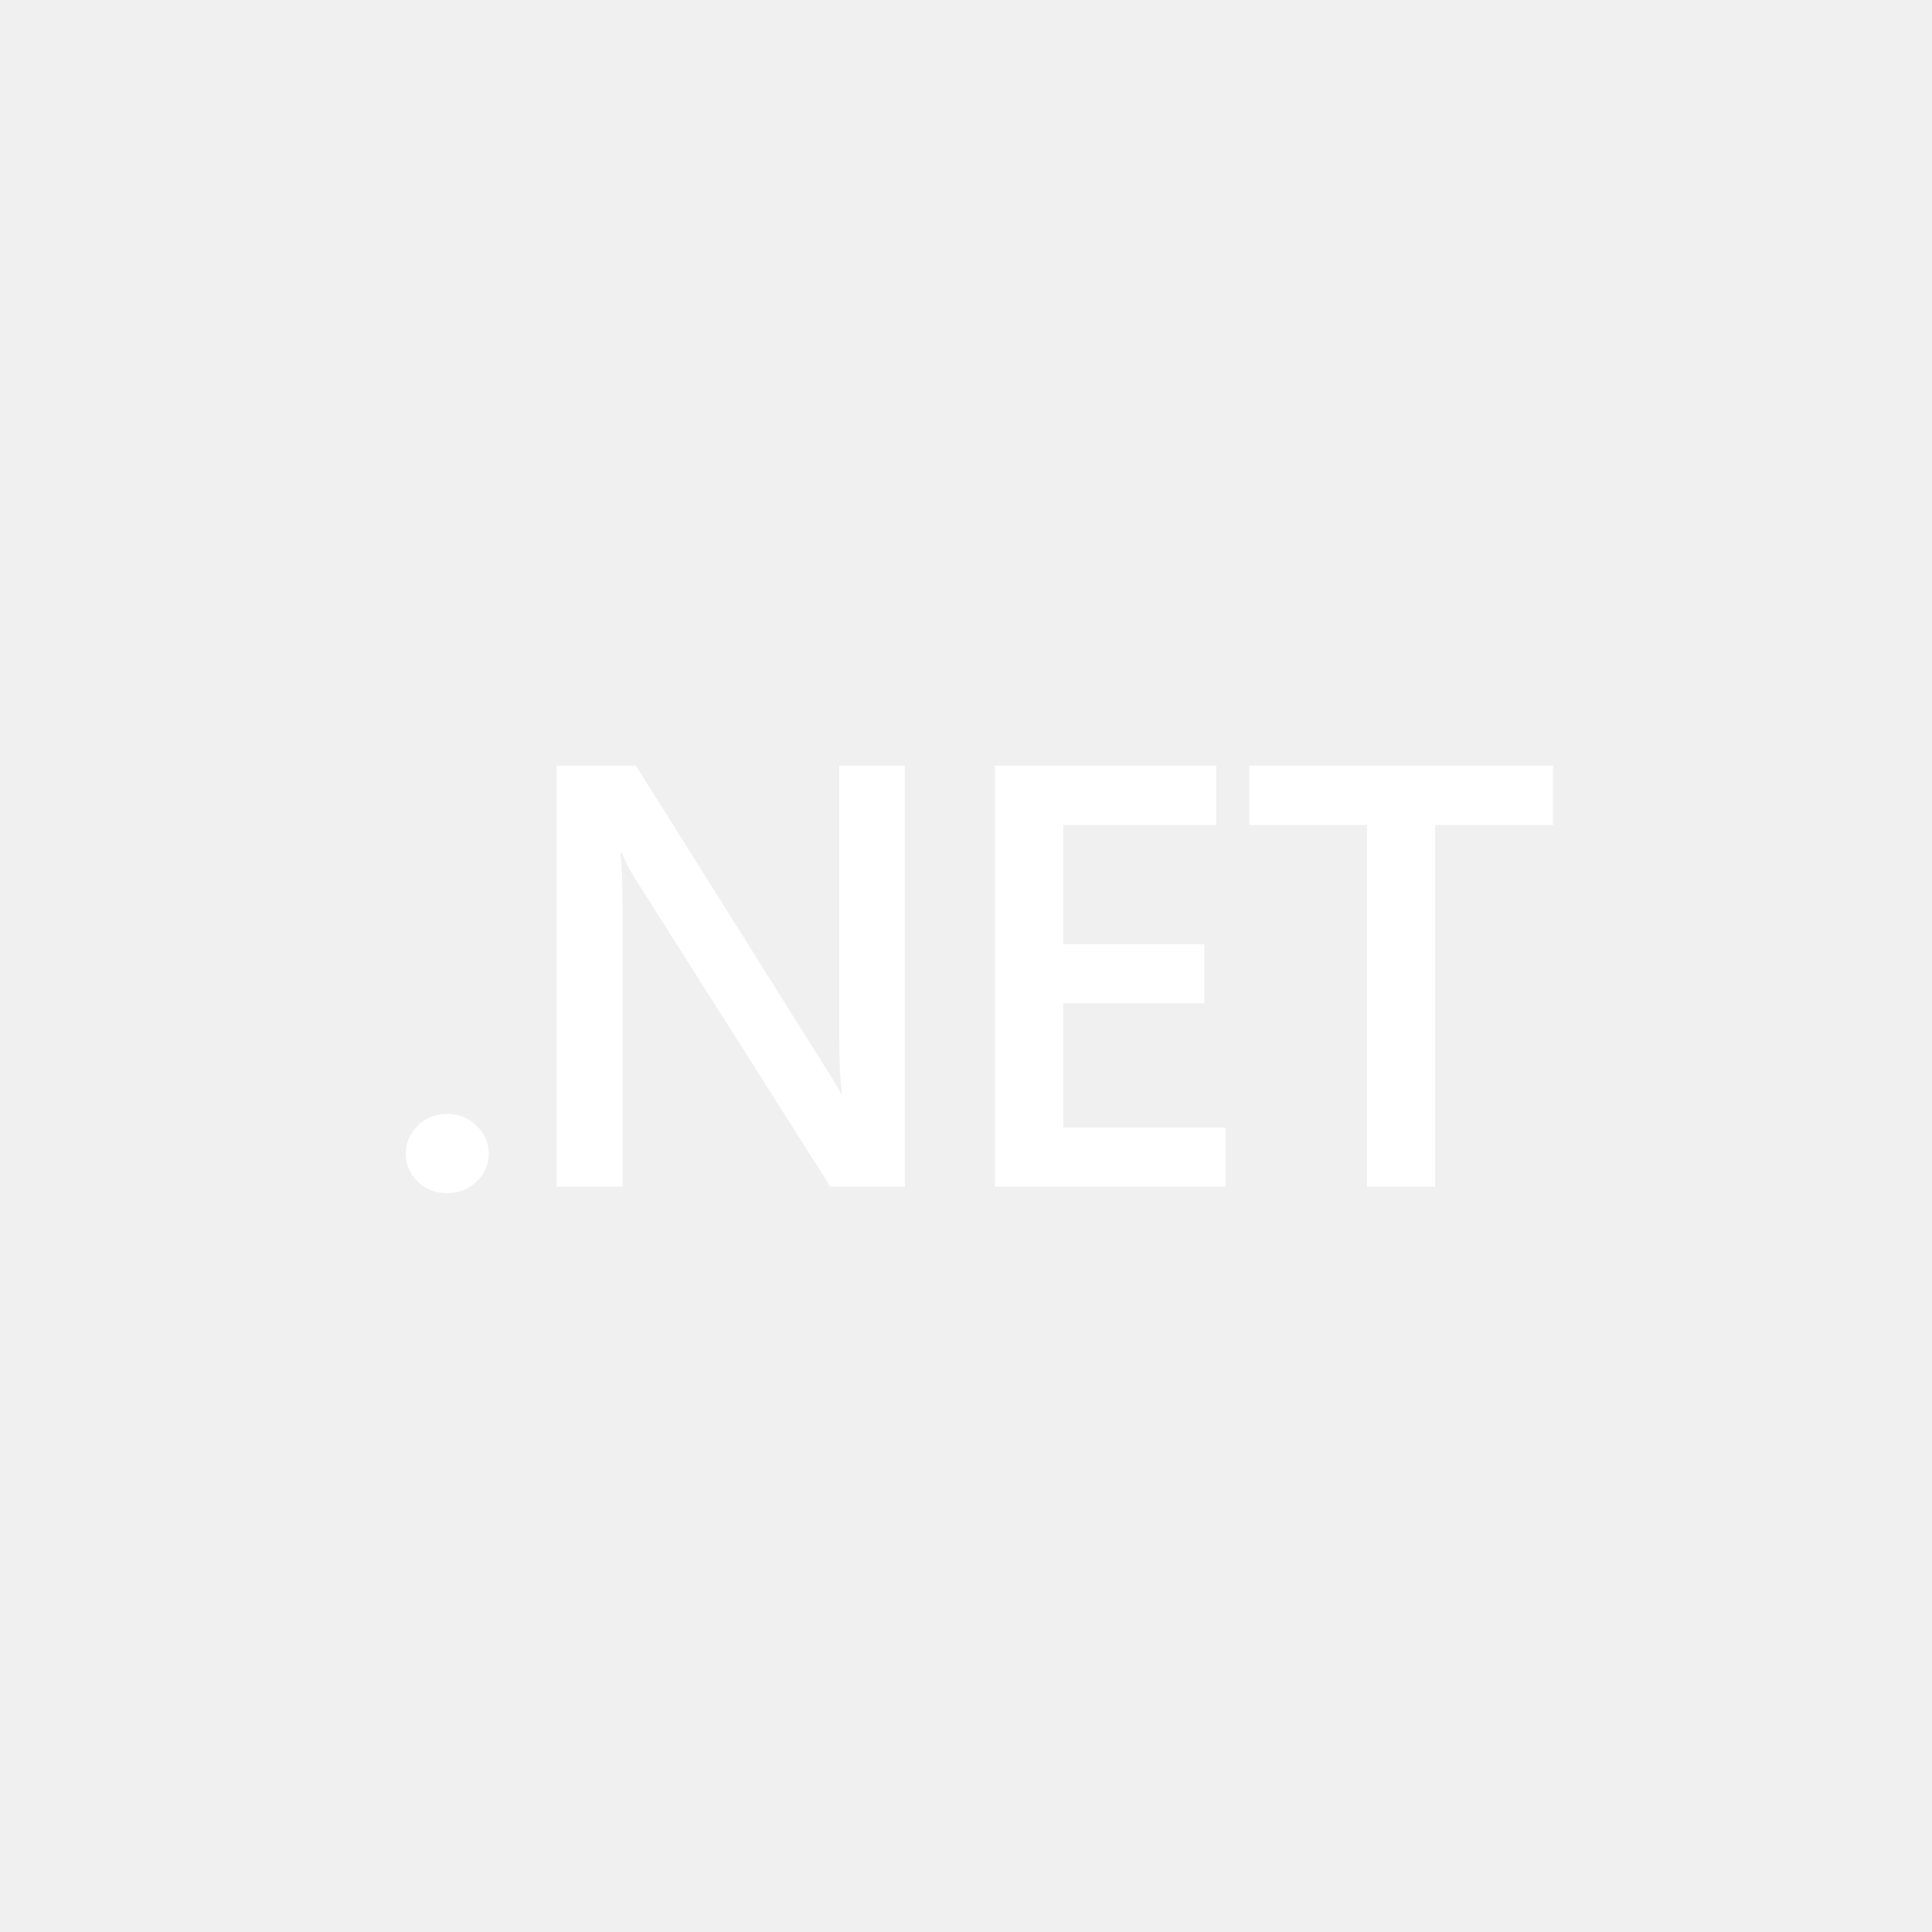
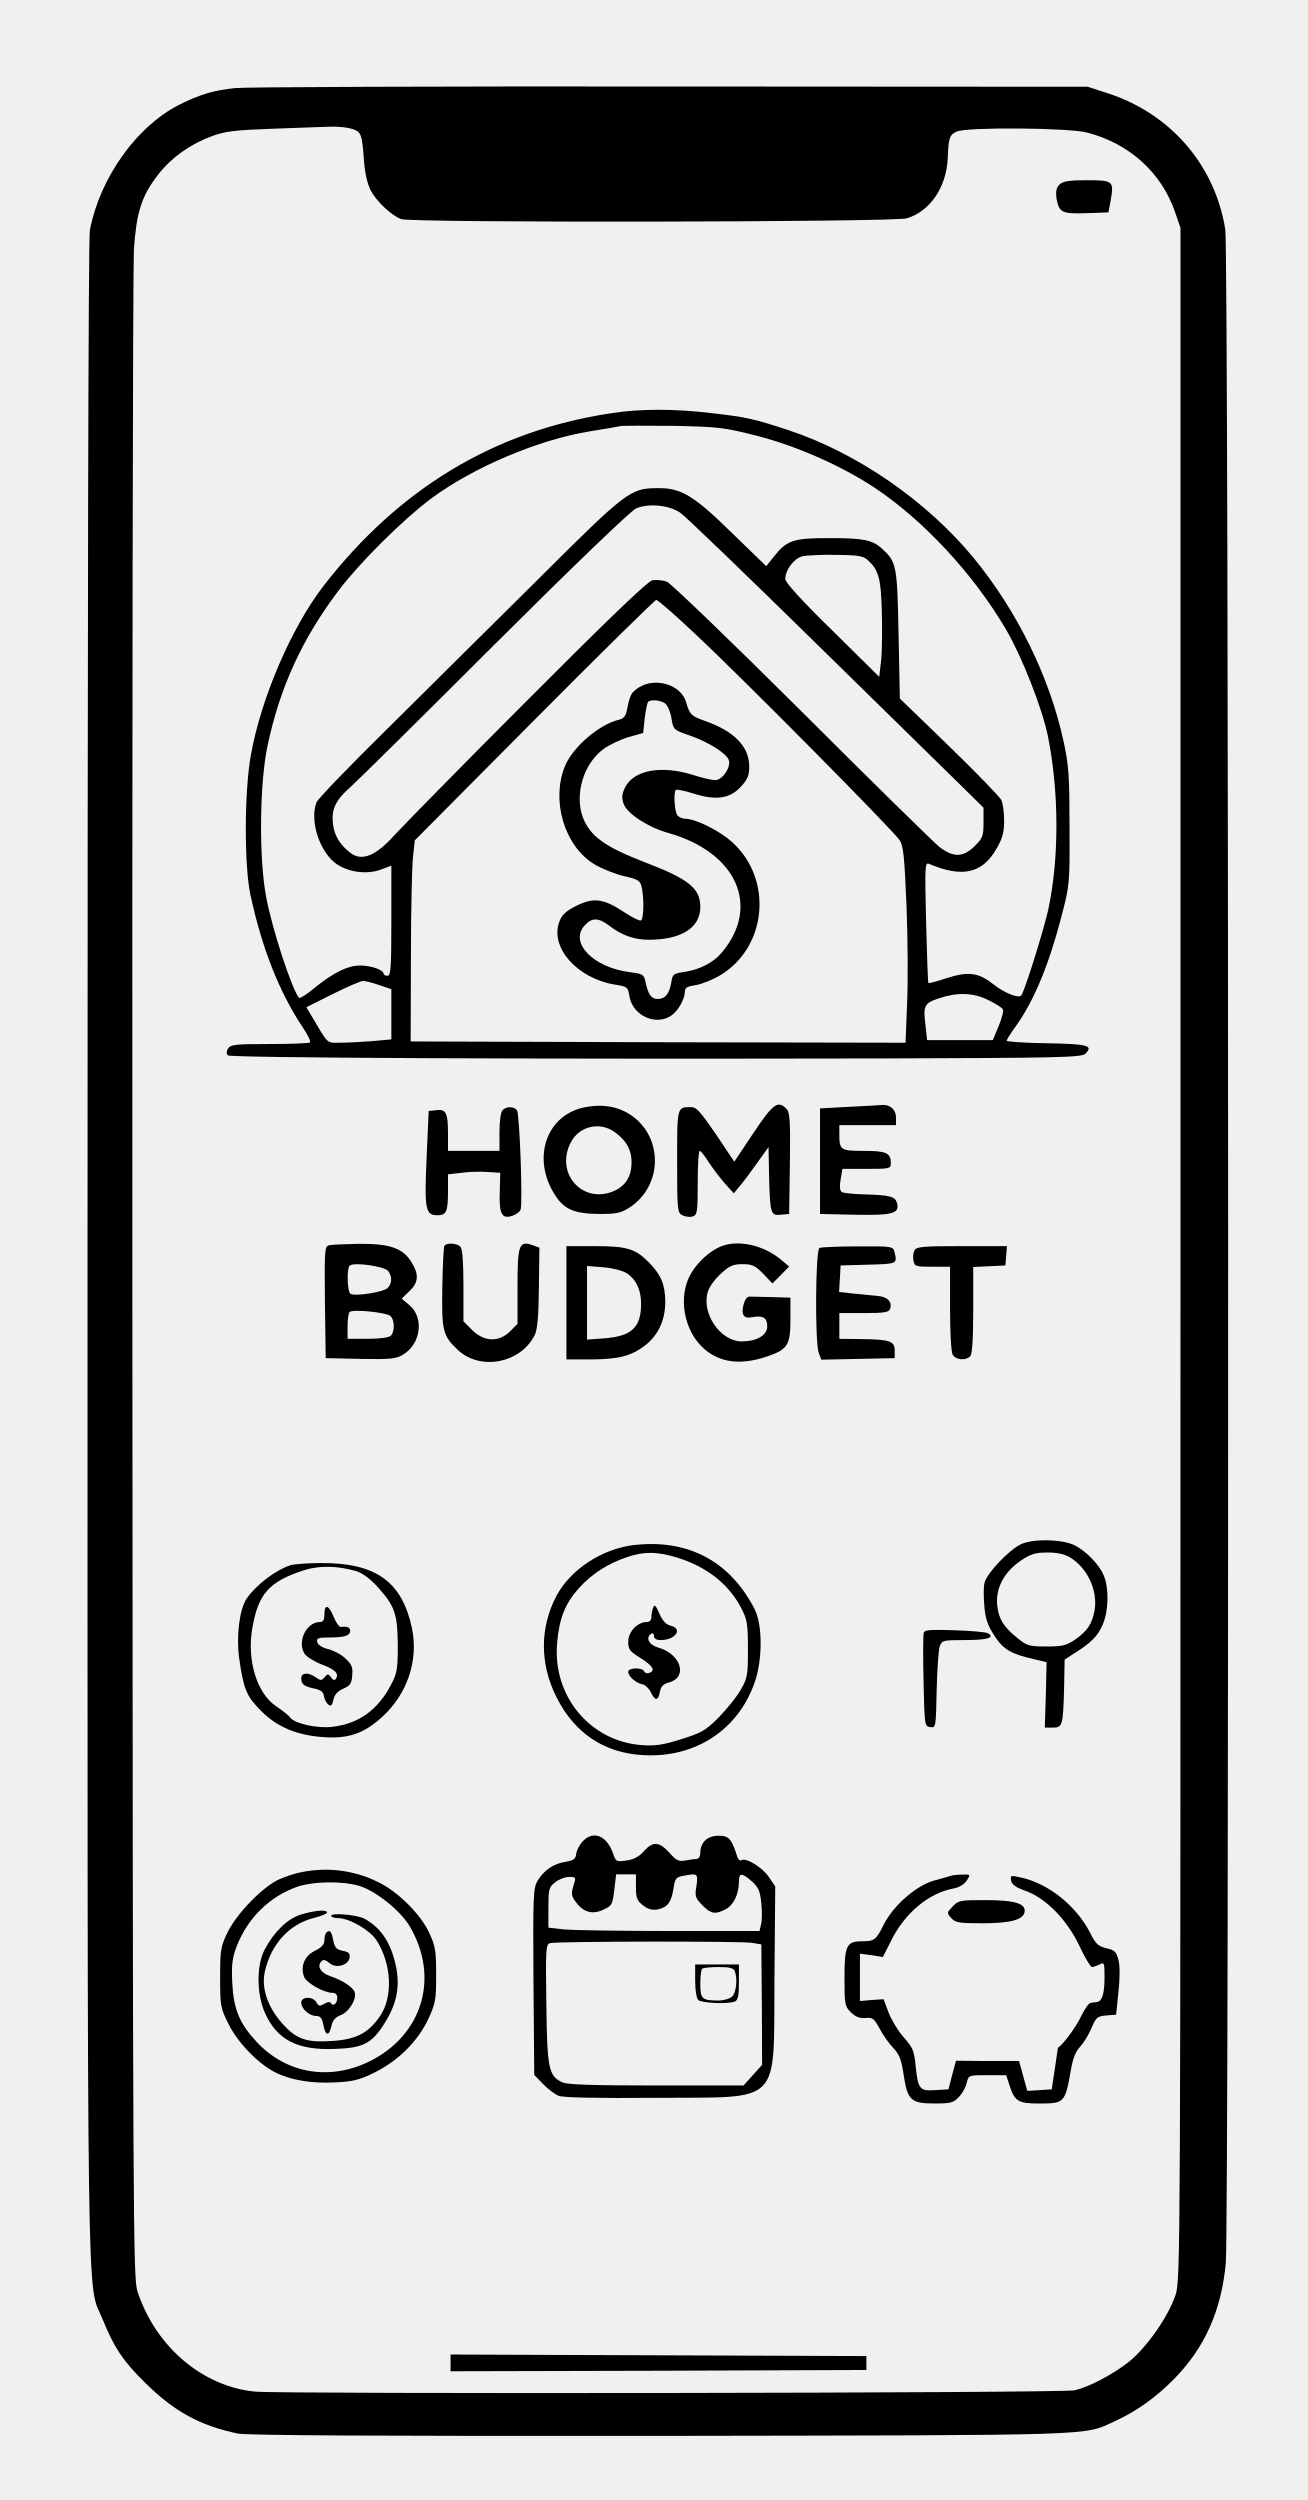
- <svg xmlns="http://www.w3.org/2000/svg" width="456" height="456" viewBox="0 0 456 456" version="1.1" xml:space="preserve" style="fill-rule:evenodd;clip-rule:evenodd;stroke-linejoin:round;stroke-miterlimit:2;">
-   <path d="m 105.5,281.609 c -2.703,0 -5.001,-0.9 -6.893,-2.702 -1.892,-1.848 -2.838,-4.042 -2.838,-6.582 0,-2.587 0.946,-4.804 2.838,-6.652 1.892,-1.848 4.19,-2.772 6.893,-2.772 2.748,0 5.068,0.924 6.96,2.772 1.937,1.848 2.906,4.064 2.906,6.652 0,2.54 -0.968,4.734 -2.906,6.582 -1.892,1.802 -4.212,2.702 -6.96,2.702 z" style="fill:#ffffff;fill-rule:nonzero;stroke-width:0.838" />
-   <path d="M 213.561,280.084 H 195.99 L 149.7,207.054 c -1.171,-1.848 -2.14,-3.765 -2.906,-5.751 h -0.406 c 0.361,2.125 0.541,6.675 0.541,13.65 v 65.132 h -15.543 v -99.36 h 18.719 l 44.737,71.298 c 1.892,2.957 3.109,4.989 3.649,6.098 h 0.27 c -0.45,-2.632 -0.676,-7.09 -0.676,-13.373 v -64.023 h 15.476 z" style="fill:#ffffff;fill-rule:nonzero;stroke-width:0.838" />
-   <path d="m 289.251,280.084 h -54.401 v -99.36 h 52.238 v 13.997 h -36.154 v 28.131 h 33.316 v 13.927 h -33.316 v 29.378 h 38.316 z" style="fill:#ffffff;fill-rule:nonzero;stroke-width:0.838" />
-   <path d="M 366.565,194.721 H 338.722 v 85.363 h -16.084 v -85.363 h -27.775 v -13.997 h 71.701 z" style="fill:#ffffff;fill-rule:nonzero;stroke-width:0.838" />
+ <svg xmlns="http://www.w3.org/2000/svg" version="1.0" width="508pt" height="971pt" viewBox="0 0 508 971" preserveAspectRatio="xMidYMid meet">
+   <g transform="translate(0,971) scale(0.1,-0.1)" fill="#000000" stroke="none">
+     <path d="M914 9368 c-86 -9 -138 -25 -218 -65 -166 -84 -308 -284 -347 -487 -6 -32 -9 -1500 -9 -3968 0 -4299 -4 -3992 59 -4147 45 -111 79 -161 165 -246 114 -112 212 -166 360 -197 36 -7 529 -10 1644 -9 1728 3 1637 0 1762 57 85 39 159 92 230 164 120 122 184 267 201 450 13 152 12 7816 -2 7899 -40 249 -211 448 -454 528 l-80 26 -1625 1 c-894 1 -1653 -2 -1686 -6z m455 -159 c35 -12 37 -20 45 -126 3 -43 13 -87 25 -111 22 -43 80 -98 119 -113 38 -15 1915 -12 1964 3 90 27 154 121 159 233 3 81 7 91 35 104 39 18 436 15 507 -4 164 -43 288 -155 341 -309 l21 -61 0 -3985 c0 -3899 0 -3986 -19 -4043 -28 -84 -110 -202 -181 -260 -62 -49 -156 -99 -212 -111 -47 -11 -3084 -15 -3183 -5 -204 20 -386 175 -456 389 -17 53 -18 222 -20 3930 -1 2131 2 3931 6 4000 10 147 30 210 96 294 51 65 124 117 209 148 50 18 89 23 235 28 96 4 198 7 226 8 28 1 65 -3 83 -9z" />
+     <path d="M4115 8993 c-12 -12 -15 -26 -12 -51 10 -58 20 -63 116 -60 l86 3 9 47 c13 75 10 78 -93 78 -70 0 -93 -4 -106 -17z" />
+     <path d="M2367 8104 c-449 -69 -817 -292 -1110 -669 -125 -162 -244 -438 -283 -660 -25 -139 -26 -428 -1 -542 44 -204 110 -373 202 -512 20 -29 33 -56 29 -60 -3 -3 -73 -6 -156 -6 -132 0 -152 -2 -162 -17 -7 -11 -7 -21 -1 -27 11 -10 1172 -15 2532 -12 696 2 784 4 798 18 33 32 12 38 -148 41 -86 1 -157 6 -157 10 0 4 16 30 36 57 70 98 128 238 176 423 33 126 33 129 32 352 0 194 -3 239 -23 330 -54 250 -180 507 -351 715 -182 220 -451 406 -717 494 -133 44 -164 51 -296 66 -148 18 -283 18 -400 -1z m578 -88 c150 -39 320 -114 447 -197 193 -127 389 -338 516 -555 62 -106 140 -305 162 -413 44 -218 44 -477 1 -676 -19 -83 -93 -321 -105 -332 -11 -11 -64 10 -105 42 -60 48 -99 53 -184 26 -38 -13 -70 -21 -71 -19 -2 1 -6 108 -9 236 -5 217 -5 233 11 227 129 -55 207 -38 262 58 24 41 30 64 30 110 0 32 -5 68 -11 80 -6 12 -97 106 -202 208 l-192 186 -5 249 c-5 267 -8 281 -62 331 -38 36 -73 43 -206 43 -142 0 -166 -8 -218 -74 l-28 -35 -131 127 c-151 148 -199 177 -290 176 -107 0 -121 -11 -471 -360 -177 -175 -439 -435 -583 -578 -144 -142 -267 -269 -272 -283 -27 -72 13 -195 80 -240 46 -31 116 -40 169 -21 l42 16 0 -214 c0 -184 -2 -214 -15 -214 -8 0 -15 4 -15 8 0 15 -49 32 -91 32 -48 0 -103 -27 -176 -86 -30 -25 -58 -43 -61 -40 -26 27 -104 263 -128 391 -29 151 -26 442 5 588 48 227 134 415 275 602 81 108 251 277 361 359 165 122 418 229 618 261 56 9 109 18 117 20 8 2 101 2 205 1 180 -4 197 -6 330 -40z m-302 -298 c19 -13 261 -246 538 -518 277 -272 534 -524 572 -561 l67 -66 0 -57 c0 -53 -3 -61 -34 -92 -45 -45 -84 -45 -138 -3 -22 18 -262 253 -533 524 -272 271 -508 498 -524 505 -17 7 -43 9 -58 6 -19 -5 -177 -157 -488 -469 -254 -254 -485 -490 -515 -523 -69 -77 -124 -100 -167 -68 -43 32 -65 69 -70 116 -6 56 11 91 69 142 24 21 275 269 558 552 310 309 529 519 550 529 48 21 128 14 173 -17z m728 -184 c42 -38 51 -71 54 -203 2 -69 1 -154 -3 -188 l-7 -62 -182 180 c-120 117 -183 187 -183 200 0 35 33 79 65 88 16 4 76 7 132 6 86 -1 106 -4 124 -21z m-669 -288 c175 -163 768 -762 792 -799 15 -22 19 -64 27 -259 5 -128 6 -299 2 -381 l-6 -147 -961 2 -961 3 1 325 c0 179 4 355 8 391 l7 65 464 467 c255 257 469 467 474 467 6 0 75 -60 153 -134z m-1229 -1362 l47 -16 0 -97 0 -98 -77 -7 c-42 -3 -97 -6 -124 -6 -51 0 -42 -9 -109 104 l-20 34 102 51 c56 28 109 51 118 51 9 0 37 -7 63 -16z m2367 -59 c27 -13 52 -29 55 -35 4 -6 -4 -35 -16 -65 l-23 -55 -127 0 -128 0 -6 54 c-10 80 -6 89 50 108 73 25 136 23 195 -7z" />
+     <path d="M2483 7041 c-31 -20 -36 -28 -48 -89 -5 -24 -13 -34 -33 -38 -75 -18 -177 -106 -207 -178 -56 -134 -3 -313 114 -383 30 -18 81 -38 115 -46 50 -11 62 -17 67 -38 11 -37 10 -127 -1 -134 -5 -3 -34 11 -64 31 -81 54 -119 59 -185 27 -39 -19 -57 -34 -67 -59 -42 -101 67 -226 219 -249 44 -7 46 -9 52 -46 13 -74 103 -115 163 -73 26 18 52 64 52 92 0 16 9 21 43 26 24 4 69 22 99 41 178 111 199 371 43 513 -49 45 -143 92 -184 92 -9 0 -22 5 -29 12 -12 12 -17 90 -7 100 3 3 34 -3 68 -14 88 -28 142 -20 184 26 27 29 33 44 33 79 0 77 -58 137 -172 177 -54 19 -59 24 -74 75 -20 65 -116 95 -181 56z m100 -63 c10 -7 21 -33 25 -58 7 -44 8 -45 69 -66 70 -24 137 -65 152 -92 14 -26 -21 -82 -51 -82 -13 0 -52 9 -86 20 -124 39 -230 19 -264 -48 -13 -27 -14 -40 -6 -64 14 -38 94 -91 173 -113 266 -75 360 -284 209 -464 -33 -40 -86 -67 -146 -76 -43 -6 -46 -9 -51 -42 -8 -44 -23 -63 -53 -63 -25 0 -37 18 -48 71 -5 24 -12 27 -59 33 -144 18 -238 116 -175 183 28 30 53 29 95 -3 49 -37 96 -54 153 -54 127 0 200 47 200 127 0 72 -43 108 -213 173 -158 61 -215 102 -243 175 -33 89 2 208 79 265 23 17 67 38 98 47 l57 16 6 57 c4 32 10 60 13 64 11 10 48 7 66 -6z" />
+     <path d="M2270 5409 c-149 -30 -206 -199 -114 -341 35 -55 74 -72 170 -73 71 0 85 3 122 27 118 79 129 251 21 343 -54 45 -121 60 -199 44z m119 -97 c45 -33 64 -69 64 -116 0 -55 -23 -93 -71 -113 -121 -50 -227 71 -165 190 33 64 114 82 172 39z" />
+     <path d="M2926 5309 l-74 -111 -71 106 c-58 85 -76 106 -95 106 -57 0 -56 4 -56 -211 0 -189 1 -199 20 -209 12 -6 30 -8 40 -5 18 6 20 16 20 131 0 68 3 124 8 124 4 0 19 -19 34 -43 15 -23 43 -60 62 -82 l36 -40 22 27 c13 14 43 55 68 90 l45 63 2 -110 c4 -150 6 -157 46 -153 l32 3 3 197 c2 168 0 198 -14 212 -33 33 -51 20 -128 -95z" />
+     <path d="M3295 5411 l-110 -6 0 -205 0 -205 135 -3 c147 -3 175 5 164 45 -7 26 -27 31 -126 34 -42 1 -82 5 -88 9 -8 5 -10 21 -5 49 l7 41 94 0 c91 0 94 1 94 23 0 39 -18 47 -106 47 -90 0 -94 3 -94 66 l0 34 110 0 110 0 0 30 c0 31 -24 52 -57 48 -10 -1 -67 -4 -128 -7z" />
+     <path d="M1952 5398 c-7 -7 -12 -42 -12 -85 l0 -73 -100 0 -100 0 0 68 c0 80 -8 95 -46 90 l-29 -3 -8 -180 c-9 -202 -5 -225 42 -225 35 0 41 13 41 95 l0 64 53 6 c28 4 74 5 101 3 l49 -3 -2 -76 c-3 -86 9 -106 52 -90 14 5 27 16 29 23 9 25 -4 373 -14 386 -13 15 -40 16 -56 0z" />
+     <path d="M1277 4873 c-16 -4 -17 -21 -15 -221 l3 -217 135 -3 c118 -2 139 0 166 17 69 42 82 143 24 192 l-30 25 30 29 c36 34 38 65 8 113 -33 54 -84 72 -203 71 -55 -1 -108 -3 -118 -6z m231 -100 c16 -22 15 -48 -3 -66 -16 -16 -127 -33 -144 -22 -12 7 -15 98 -3 109 14 15 136 -2 150 -21z m8 -174 c17 -14 18 -61 2 -77 -7 -7 -43 -12 -90 -12 l-78 0 0 48 c0 27 3 52 8 56 10 12 141 -1 158 -15z" />
+     <path d="M1726 4871 c-3 -5 -7 -78 -8 -162 -3 -168 2 -187 59 -241 87 -83 243 -54 299 55 11 20 16 70 17 185 l2 156 -27 10 c-52 18 -58 1 -58 -161 l0 -145 -29 -29 c-43 -43 -101 -41 -147 5 l-34 34 0 139 c0 95 -4 143 -12 151 -14 14 -54 16 -62 3z" />
+     <path d="M2800 4869 c-43 -18 -89 -59 -116 -105 -52 -89 -29 -223 51 -293 62 -54 142 -64 243 -30 82 28 92 44 92 146 l0 83 -70 2 c-38 1 -78 2 -87 2 -10 1 -19 -10 -24 -27 -12 -43 -1 -60 32 -53 42 8 59 -2 59 -35 0 -35 -40 -59 -99 -59 -84 0 -159 111 -131 195 6 19 29 50 51 69 32 30 47 36 83 36 37 0 49 -5 80 -37 l36 -38 33 33 32 33 -30 25 c-68 58 -167 80 -235 53z" />
+     <path d="M2200 4650 l0 -220 98 0 c106 1 153 13 207 54 52 40 79 99 79 171 -1 68 -17 105 -66 154 -51 51 -84 61 -208 61 l-110 0 0 -220z m234 115 c37 -24 56 -65 56 -119 0 -92 -37 -126 -142 -134 l-68 -5 0 143 0 143 63 -5 c36 -3 75 -13 91 -23z" />
+     <path d="M3183 4863 c-16 -6 -18 -368 -3 -408 l10 -26 142 3 143 3 0 30 c0 36 -19 43 -132 44 l-83 1 0 50 0 50 95 0 c79 0 97 3 102 16 10 28 -11 49 -53 51 -21 2 -63 6 -92 9 l-53 6 3 51 3 52 108 3 c112 3 113 3 101 50 -6 21 -9 22 -143 21 -75 0 -142 -3 -148 -6z" />
+     <path d="M3552 4854 c-5 -9 -7 -27 -4 -40 4 -23 8 -24 73 -24 l69 0 0 -161 c0 -91 4 -169 10 -180 12 -21 50 -25 68 -7 8 8 12 63 12 180 l0 167 63 3 62 3 3 38 3 37 -175 0 c-150 0 -176 -2 -184 -16z" />
+     <path d="M3965 3712 c-46 -22 -132 -112 -141 -149 -4 -14 -4 -53 -1 -89 4 -50 12 -75 38 -115 35 -55 65 -73 154 -93 l50 -12 -3 -127 -4 -127 31 0 c38 0 40 8 44 155 l2 109 35 23 c69 43 93 68 112 111 24 53 26 143 5 193 -17 41 -67 93 -111 116 -48 25 -162 28 -211 5z m191 -51 c69 -42 109 -130 95 -208 -10 -51 -28 -78 -75 -111 -34 -23 -49 -27 -112 -27 -66 0 -76 3 -110 31 -57 45 -76 77 -81 131 -6 65 27 127 91 171 40 27 58 32 105 32 37 0 66 -6 87 -19z" />
+     <path d="M2462 3709 c-124 -15 -245 -94 -300 -196 -66 -124 -66 -266 0 -396 70 -139 185 -216 337 -224 201 -11 367 97 432 282 31 88 31 224 0 285 -96 187 -259 273 -469 249z m169 -49 c113 -35 199 -102 247 -194 24 -46 27 -61 27 -161 0 -104 -2 -113 -29 -160 -16 -27 -55 -76 -86 -107 -50 -50 -67 -59 -144 -83 -70 -22 -100 -27 -154 -23 -201 15 -347 192 -328 398 8 95 32 153 83 210 50 56 111 96 188 122 66 23 119 22 196 -2z" />
+     <path d="M2537 3466 c-4 -10 -7 -26 -7 -37 0 -12 -7 -19 -19 -19 -35 0 -71 -38 -71 -76 0 -30 6 -38 45 -62 50 -31 62 -50 38 -59 -9 -4 -19 -1 -21 5 -5 17 -62 15 -62 -1 0 -18 30 -44 55 -49 11 -2 26 -16 33 -31 17 -35 28 -34 35 2 4 21 14 31 34 36 76 19 49 111 -41 136 -36 10 -50 39 -26 54 6 3 10 -1 10 -9 0 -10 9 -16 26 -16 58 0 88 44 38 56 -18 5 -31 19 -43 47 -14 32 -19 37 -24 23z" />
+     <path d="M1129 3631 c-57 -18 -135 -77 -171 -130 -28 -41 -41 -148 -29 -232 17 -121 29 -148 85 -204 62 -63 140 -95 242 -102 97 -7 158 14 229 79 97 89 141 219 115 344 -38 181 -141 255 -355 253 -49 0 -102 -4 -116 -8z m254 -23 c25 -8 54 -29 84 -62 67 -75 77 -104 78 -226 0 -95 -3 -110 -27 -155 -51 -97 -125 -150 -227 -162 -58 -7 -146 12 -164 36 -6 9 -31 28 -53 43 -76 49 -116 180 -94 304 23 134 65 181 200 225 58 19 130 18 203 -3z" />
+     <path d="M1260 3440 c0 -22 -5 -30 -18 -30 -52 0 -89 -77 -59 -123 8 -12 38 -31 67 -42 53 -20 67 -35 55 -55 -5 -8 -11 -6 -19 5 -11 15 -13 15 -25 1 -12 -14 -16 -14 -34 -1 -30 21 -57 19 -57 -4 0 -23 12 -32 54 -40 22 -5 32 -13 34 -28 2 -12 9 -27 17 -33 10 -9 15 -5 20 18 4 20 16 33 38 43 27 12 33 20 35 52 3 31 -2 43 -26 65 -16 16 -47 32 -68 37 -24 6 -40 17 -42 28 -3 14 4 17 46 17 60 0 82 7 82 26 0 13 -11 18 -36 15 -7 -1 -19 17 -28 39 -19 47 -36 52 -36 10z" />
+     <path d="M3588 3369 c-3 -8 -3 -93 -1 -189 4 -172 4 -175 26 -178 22 -3 22 -1 25 143 2 80 7 157 12 171 9 23 13 24 99 24 85 0 116 9 89 26 -7 5 -65 10 -129 12 -92 3 -117 2 -121 -9z" />
+     <path d="M2263 2558 c-12 -13 -23 -34 -25 -48 -2 -20 -10 -26 -40 -31 -47 -7 -84 -32 -109 -72 -18 -31 -19 -49 -17 -394 l3 -362 34 -35 c18 -19 46 -40 60 -46 18 -7 139 -10 381 -8 493 4 454 -36 458 467 l3 354 -25 37 c-25 37 -88 76 -106 65 -6 -3 -13 2 -16 12 -22 71 -33 83 -73 83 -44 0 -71 -26 -71 -67 0 -13 -6 -23 -14 -23 -7 0 -27 -3 -44 -6 -25 -5 -35 -1 -62 30 -40 44 -65 45 -99 6 -18 -21 -39 -32 -67 -36 -40 -6 -42 -5 -53 27 -24 70 -77 91 -118 47z m207 -177 c0 -42 4 -53 27 -71 20 -16 36 -20 58 -16 38 8 52 27 61 81 5 38 10 44 36 49 58 11 60 10 53 -39 -7 -40 -4 -47 23 -75 34 -34 50 -37 91 -15 30 15 51 59 51 106 0 36 11 36 50 2 26 -23 32 -38 37 -85 3 -31 3 -68 -1 -82 l-6 -26 -349 0 c-191 0 -376 3 -410 6 l-61 7 0 78 c0 72 2 79 26 98 15 12 39 21 54 21 28 0 28 -1 17 -35 -9 -31 -8 -39 10 -63 29 -40 65 -49 107 -29 33 15 35 20 42 77 l7 60 38 0 39 0 0 -49z m451 -217 l36 -6 2 -234 1 -234 -36 -40 -36 -40 -339 0 c-241 0 -346 3 -364 12 -54 24 -60 52 -63 305 -3 217 -2 232 15 236 27 7 742 8 784 1z" />
+     <path d="M2700 2017 c0 -36 5 -68 12 -75 12 -12 114 -17 142 -6 12 5 16 21 16 75 l0 69 -85 0 -85 0 0 -63z m154 37 c11 -29 6 -83 -10 -98 -9 -9 -32 -16 -54 -16 -63 0 -70 6 -70 64 0 29 3 56 7 59 3 4 32 7 64 7 43 0 58 -4 63 -16z" />
+     <path d="M1173 2439 c-24 -4 -63 -17 -88 -28 -63 -28 -165 -132 -201 -206 -27 -56 -29 -68 -29 -175 0 -110 1 -119 33 -182 35 -71 115 -154 181 -187 58 -30 142 -44 232 -39 70 3 96 10 153 38 93 46 168 121 209 207 29 63 31 76 31 173 0 93 -3 112 -27 163 -31 67 -111 150 -185 190 -93 51 -204 67 -309 46z m223 -54 c63 -19 160 -96 196 -158 116 -198 49 -421 -156 -523 -156 -77 -324 -48 -439 75 -67 72 -90 127 -95 231 -3 69 0 95 17 140 43 111 128 194 236 232 62 21 174 23 241 3z" />
+     <path d="M1169 2274 c-52 -16 -104 -66 -141 -136 -32 -61 -32 -172 1 -246 47 -105 126 -146 273 -140 108 4 141 20 190 97 47 74 61 138 48 213 -18 97 -58 160 -125 196 -30 16 -137 24 -128 10 2 -5 14 -8 26 -8 44 0 125 -47 150 -87 58 -92 64 -217 14 -292 -44 -66 -92 -92 -185 -98 -102 -7 -140 6 -195 67 -59 66 -84 142 -67 208 26 105 95 179 190 203 28 7 50 16 50 21 0 12 -49 8 -101 -8z" />
+     <path d="M1267 2203 c-4 -3 -7 -16 -7 -29 0 -16 -11 -28 -37 -41 -40 -19 -57 -60 -42 -101 9 -23 76 -62 109 -62 13 0 20 -7 20 -19 0 -23 -16 -36 -25 -21 -4 6 -13 5 -26 -3 -17 -10 -22 -9 -30 6 -14 24 -59 23 -59 -1 0 -24 31 -52 58 -52 16 0 23 -8 28 -35 8 -43 22 -45 31 -5 4 22 15 35 38 44 33 14 62 64 52 90 -8 19 -48 45 -95 61 -38 13 -52 39 -33 58 7 7 16 5 30 -7 25 -23 74 -10 79 21 2 16 -4 22 -27 26 -25 5 -31 13 -37 42 -6 34 -14 42 -27 28z" />
+     <path d="M3695 2425 c-5 -2 -36 -11 -67 -19 -70 -20 -157 -96 -195 -170 -30 -61 -37 -66 -85 -66 -60 0 -68 -16 -68 -141 0 -104 1 -111 25 -135 19 -18 34 -24 57 -22 28 3 33 -2 55 -42 13 -25 37 -58 53 -75 23 -24 31 -44 40 -105 15 -98 28 -110 122 -110 61 0 72 3 93 26 13 14 27 39 30 55 7 29 7 29 80 29 l73 0 12 -37 c21 -65 34 -73 116 -73 99 0 101 2 124 134 7 40 18 69 34 85 14 15 34 47 45 73 18 43 23 47 58 50 l38 3 9 88 c6 53 6 103 0 125 -8 31 -14 38 -47 45 -32 8 -42 17 -63 60 -54 105 -162 192 -270 215 -38 9 -40 8 -37 -12 3 -16 19 -27 56 -40 79 -28 161 -112 209 -213 21 -46 44 -83 49 -83 6 0 19 5 30 10 18 10 19 7 19 -52 0 -62 -10 -92 -30 -94 -5 -1 -16 -2 -23 -3 -8 0 -24 -24 -38 -52 -17 -38 -68 -108 -90 -123 0 -1 -6 -37 -12 -81 l-12 -80 -47 -3 -48 -3 -16 58 -16 58 -123 0 -122 1 -15 -56 -14 -55 -51 -3 c-62 -4 -67 3 -77 96 -5 56 -11 70 -46 109 -22 25 -48 68 -59 97 l-19 51 -46 -3 -46 -4 0 92 0 92 45 -6 44 -7 32 63 c53 108 146 185 242 203 22 4 42 16 52 31 15 24 15 24 -17 23 -18 0 -37 -2 -43 -4z" />
+     <path d="M3700 2305 c-23 -24 -23 -25 -5 -45 16 -18 31 -20 122 -20 112 0 163 15 163 49 0 29 -44 41 -154 41 -96 0 -104 -1 -126 -25z" />
+     <path d="M1750 532 l0 -32 808 2 807 3 0 27 0 27 -808 3 -807 3 0 -33z" />
+   </g>
</svg>
